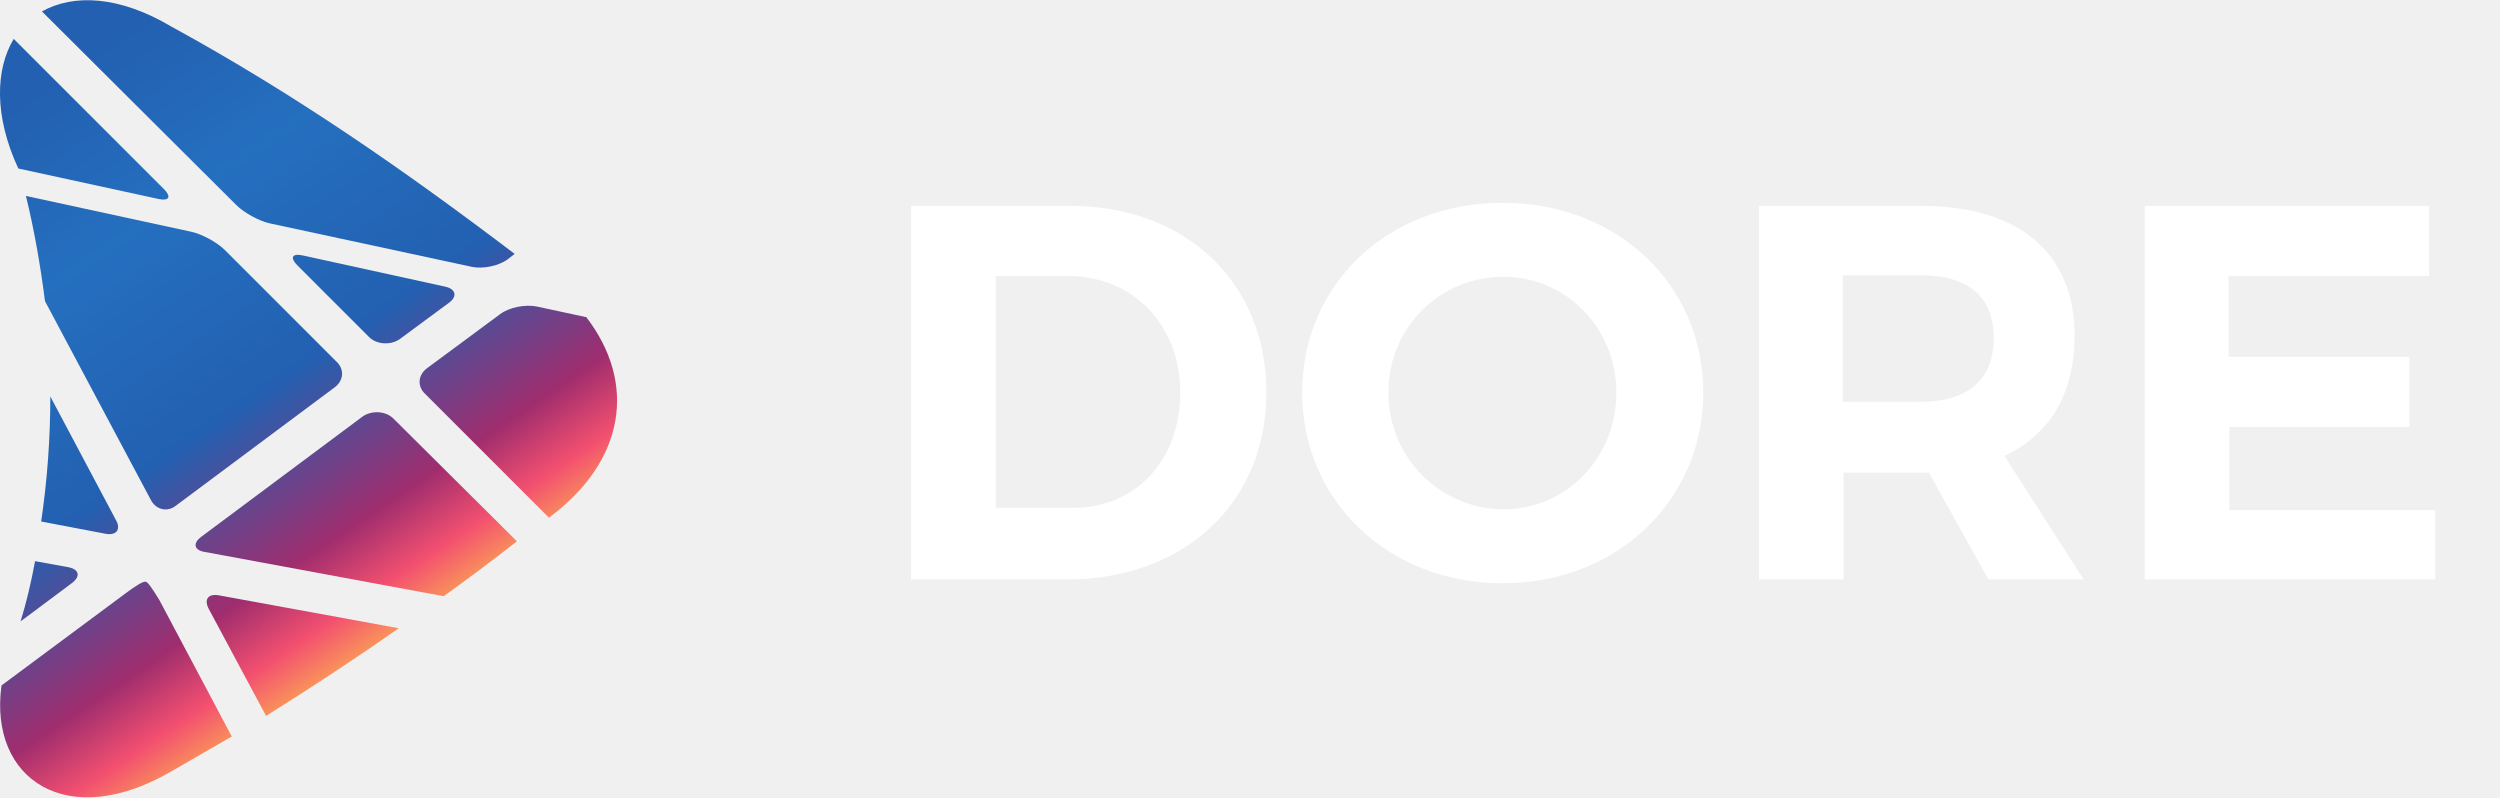
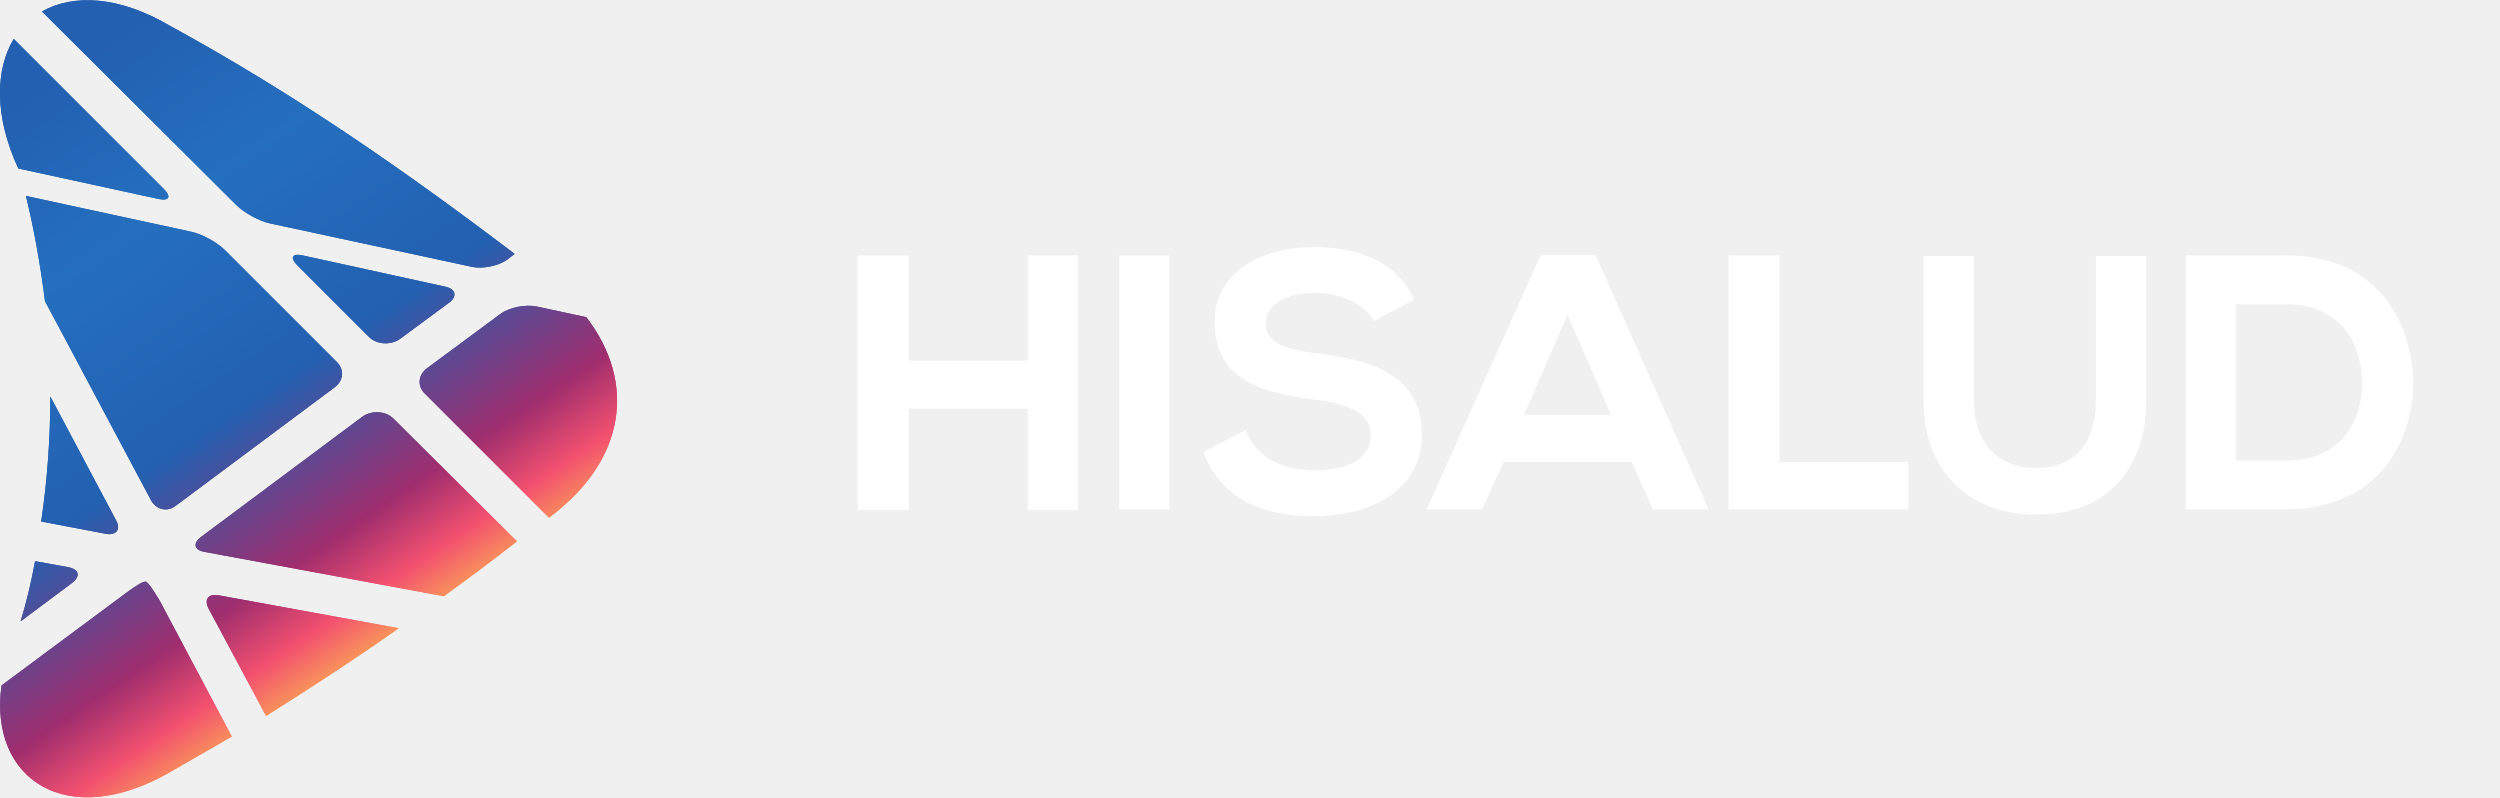
<svg xmlns="http://www.w3.org/2000/svg" version="1.1" id="Layer_1" x="0px" y="0px" viewBox="0 0 327.9 104.6" style="enable-background:new 0 0 327.9 104.6;" xml:space="preserve">
  <style type="text/css">
	.st0{fill:url(#SVGID_1_);}
	.st1{fill:url(#SVGID_2_);}
	.st2{fill:url(#SVGID_3_);}
	.st3{fill:url(#SVGID_4_);}
	.st4{fill:url(#SVGID_5_);}
	.st5{fill:url(#SVGID_6_);}
	.st6{fill:url(#SVGID_7_);}
	.st7{fill:url(#SVGID_8_);}
	.st8{fill:url(#SVGID_9_);}
	.st9{fill:url(#SVGID_10_);}
- 	.st10{fill:#FFFFFF;}
+ 	.st10{fill:url(#SVGID_11_);}
+ 	.st11{fill:url(#SVGID_12_);}
+ 	.st12{fill:url(#SVGID_13_);}
+ 	.st13{fill:url(#SVGID_14_);}
+ 	.st14{fill:url(#SVGID_15_);}
+ 	.st15{fill:url(#SVGID_16_);}
+ 	.st16{fill:url(#SVGID_17_);}
+ 	.st17{fill:url(#SVGID_18_);}
+ 	.st18{fill:url(#SVGID_19_);}
+ 	.st19{fill:url(#SVGID_20_);}
+ 	.st20{fill:#FFFFFF;}
</style>
  <g>
-     <linearGradient id="SVGID_1_" gradientUnits="userSpaceOnUse" x1="-3.744" y1="18.065" x2="45.304" y2="90.782">
+     <linearGradient id="SVGID_1_" gradientUnits="userSpaceOnUse" x1="-3.695" y1="87.968" x2="45.353" y2="15.251" gradientTransform="matrix(1 0 0 -1 0 106)">
      <stop offset="0" style="stop-color:#2360B1" />
      <stop offset="0.25" style="stop-color:#256FBF" />
      <stop offset="0.559" style="stop-color:#2360B1" />
      <stop offset="0.8" style="stop-color:#A02D6E" />
      <stop offset="0.9" style="stop-color:#F3506F" />
      <stop offset="1" style="stop-color:#FCB450" />
    </linearGradient>
    <path class="st0" d="M27.4,79.9l7.5,14c5.9-3.7,11.7-7.5,17.4-11.5l-23.5-4.3C27.3,77.8,26.7,78.6,27.4,79.9z" />
-     <linearGradient id="SVGID_2_" gradientUnits="userSpaceOnUse" x1="-26.289" y1="33.272" x2="22.759" y2="105.988">
+     <linearGradient id="SVGID_2_" gradientUnits="userSpaceOnUse" x1="-26.282" y1="72.732" x2="22.766" y2="1.614808e-02" gradientTransform="matrix(1 0 0 -1 0 106)">
      <stop offset="0" style="stop-color:#2360B1" />
      <stop offset="0.25" style="stop-color:#256FBF" />
      <stop offset="0.559" style="stop-color:#2360B1" />
      <stop offset="0.8" style="stop-color:#A02D6E" />
      <stop offset="0.9" style="stop-color:#F3506F" />
      <stop offset="1" style="stop-color:#FCB450" />
    </linearGradient>
    <path class="st1" d="M19.1,76.3c-0.3-0.1-1.4,0.6-2.6,1.5L0.2,89.9c-1.7,12.3,8.6,19.3,22.4,11.2c2.6-1.5,5.2-3,7.8-4.5l-9.5-17.9   C20.1,77.4,19.4,76.3,19.1,76.3z" />
-     <linearGradient id="SVGID_3_" gradientUnits="userSpaceOnUse" x1="31.156" y1="-5.475" x2="80.204" y2="67.242">
-       <stop offset="0" style="stop-color:#2360B1" />
-       <stop offset="0.25" style="stop-color:#256FBF" />
-       <stop offset="0.559" style="stop-color:#2360B1" />
-       <stop offset="0.8" style="stop-color:#A02D6E" />
-       <stop offset="0.9" style="stop-color:#F3506F" />
-       <stop offset="1" style="stop-color:#FCB450" />
-     </linearGradient>
-     <path class="st2" d="M65.6,41.2l-9.6,7.1c-1.2,0.9-1.3,2.4-0.2,3.4L72,67.9c10.1-7.5,11.5-17.7,4.9-26.3l-6.5-1.4   C68.9,39.9,66.8,40.3,65.6,41.2z" />
-     <linearGradient id="SVGID_4_" gradientUnits="userSpaceOnUse" x1="6.218" y1="11.346" x2="55.266" y2="84.062">
+     <linearGradient id="SVGID_3_" gradientUnits="userSpaceOnUse" x1="31.167" y1="111.483" x2="80.215" y2="38.766" gradientTransform="matrix(1 0 0 -1 0 106)">
+       <stop offset="0" style="stop-color:#2360B1" />
+       <stop offset="0.25" style="stop-color:#256FBF" />
+       <stop offset="0.559" style="stop-color:#2360B1" />
+       <stop offset="0.8" style="stop-color:#A02D6E" />
+       <stop offset="0.9" style="stop-color:#F3506F" />
+       <stop offset="1" style="stop-color:#FCB450" />
+     </linearGradient>
+     <path class="st2" d="M65.6,41.2L56,48.3c-1.2,0.9-1.3,2.4-0.2,3.4L72,67.9c10.1-7.5,11.5-17.7,4.9-26.3l-6.5-1.4   C68.9,39.9,66.8,40.3,65.6,41.2z" />
+     <linearGradient id="SVGID_4_" gradientUnits="userSpaceOnUse" x1="6.245" y1="94.672" x2="55.292" y2="21.956" gradientTransform="matrix(1 0 0 -1 0 106)">
      <stop offset="0" style="stop-color:#2360B1" />
      <stop offset="0.25" style="stop-color:#256FBF" />
      <stop offset="0.559" style="stop-color:#2360B1" />
      <stop offset="0.8" style="stop-color:#A02D6E" />
      <stop offset="0.9" style="stop-color:#F3506F" />
      <stop offset="1" style="stop-color:#FCB450" />
    </linearGradient>
    <path class="st3" d="M51.6,54.9c-1-1-2.8-1.1-4-0.3L26.4,70.4c-1.2,0.9-0.9,1.8,0.5,2l31.3,5.8c3.2-2.3,6.4-4.7,9.6-7.2L51.6,54.9z   " />
-     <linearGradient id="SVGID_5_" gradientUnits="userSpaceOnUse" x1="24.063" y1="-0.691" x2="73.111" y2="72.026">
+     <linearGradient id="SVGID_5_" gradientUnits="userSpaceOnUse" x1="24.096" y1="106.713" x2="73.144" y2="33.997" gradientTransform="matrix(1 0 0 -1 0 106)">
      <stop offset="0" style="stop-color:#2360B1" />
      <stop offset="0.25" style="stop-color:#256FBF" />
      <stop offset="0.559" style="stop-color:#2360B1" />
      <stop offset="0.8" style="stop-color:#A02D6E" />
      <stop offset="0.9" style="stop-color:#F3506F" />
      <stop offset="1" style="stop-color:#FCB450" />
    </linearGradient>
    <path class="st4" d="M58.4,37.6l-18.7-4.1c-1.4-0.3-1.7,0.3-0.7,1.3l9.4,9.4c1,1,2.8,1.1,4,0.3l6.5-4.8   C60,38.9,59.8,37.9,58.4,37.6z" />
-     <linearGradient id="SVGID_6_" gradientUnits="userSpaceOnUse" x1="4.578" y1="12.452" x2="53.626" y2="85.168">
+     <linearGradient id="SVGID_6_" gradientUnits="userSpaceOnUse" x1="4.574" y1="93.545" x2="53.621" y2="20.828" gradientTransform="matrix(1 0 0 -1 0 106)">
      <stop offset="0" style="stop-color:#2360B1" />
      <stop offset="0.25" style="stop-color:#256FBF" />
      <stop offset="0.559" style="stop-color:#2360B1" />
      <stop offset="0.8" style="stop-color:#A02D6E" />
      <stop offset="0.9" style="stop-color:#F3506F" />
      <stop offset="1" style="stop-color:#FCB450" />
    </linearGradient>
    <path class="st5" d="M21.5,24.8L1.8,5.1c-2.4,4-2.6,10.1,0.6,17l18.4,4C22.2,26.4,22.5,25.8,21.5,24.8z" />
-     <linearGradient id="SVGID_7_" gradientUnits="userSpaceOnUse" x1="-16.565" y1="26.713" x2="32.483" y2="99.43">
+     <linearGradient id="SVGID_7_" gradientUnits="userSpaceOnUse" x1="-16.58" y1="79.276" x2="32.468" y2="6.56" gradientTransform="matrix(1 0 0 -1 0 106)">
      <stop offset="0" style="stop-color:#2360B1" />
      <stop offset="0.25" style="stop-color:#256FBF" />
      <stop offset="0.559" style="stop-color:#2360B1" />
      <stop offset="0.8" style="stop-color:#A02D6E" />
      <stop offset="0.9" style="stop-color:#F3506F" />
      <stop offset="1" style="stop-color:#FCB450" />
    </linearGradient>
    <path class="st6" d="M15.2,68.2L6.6,52c0,5.5-0.4,11-1.2,16.4l8.4,1.6C15.3,70.3,15.9,69.4,15.2,68.2z" />
-     <linearGradient id="SVGID_8_" gradientUnits="userSpaceOnUse" x1="24.221" y1="-0.797" x2="73.268" y2="71.919">
-       <stop offset="0" style="stop-color:#2360B1" />
-       <stop offset="0.25" style="stop-color:#256FBF" />
-       <stop offset="0.559" style="stop-color:#2360B1" />
-       <stop offset="0.8" style="stop-color:#A02D6E" />
-       <stop offset="0.9" style="stop-color:#F3506F" />
-       <stop offset="1" style="stop-color:#FCB450" />
-     </linearGradient>
-     <path class="st7" d="M35.4,29.3L61.9,35c1.4,0.3,3.5-0.1,4.7-1l0.9-0.7C53,22.3,38.6,12.3,22.5,3.5c-6.9-4.1-12.9-4.3-17-2L31,26.9   C32,27.9,34,29,35.4,29.3z" />
-     <linearGradient id="SVGID_9_" gradientUnits="userSpaceOnUse" x1="-24.666" y1="32.177" x2="24.382" y2="104.894">
+     <linearGradient id="SVGID_8_" gradientUnits="userSpaceOnUse" x1="24.224" y1="106.799" x2="73.272" y2="34.083" gradientTransform="matrix(1 0 0 -1 0 106)">
+       <stop offset="0" style="stop-color:#2360B1" />
+       <stop offset="0.25" style="stop-color:#256FBF" />
+       <stop offset="0.559" style="stop-color:#2360B1" />
+       <stop offset="0.8" style="stop-color:#A02D6E" />
+       <stop offset="0.9" style="stop-color:#F3506F" />
+       <stop offset="1" style="stop-color:#FCB450" />
+     </linearGradient>
+     <path class="st7" d="M35.4,29.3L61.9,35c1.4,0.3,3.5-0.1,4.7-1l0.9-0.7c-14.5-11-28.9-21-45-29.8c-6.9-4.1-12.9-4.3-17-2L31,26.9   C32,27.9,34,29,35.4,29.3z" />
+     <linearGradient id="SVGID_9_" gradientUnits="userSpaceOnUse" x1="-24.678" y1="73.814" x2="24.37" y2="1.098" gradientTransform="matrix(1 0 0 -1 0 106)">
      <stop offset="0" style="stop-color:#2360B1" />
      <stop offset="0.25" style="stop-color:#256FBF" />
      <stop offset="0.559" style="stop-color:#2360B1" />
      <stop offset="0.8" style="stop-color:#A02D6E" />
      <stop offset="0.9" style="stop-color:#F3506F" />
      <stop offset="1" style="stop-color:#FCB450" />
    </linearGradient>
    <path class="st8" d="M9,74.4l-4.4-0.8c-0.5,2.7-1.1,5.3-1.9,7.9l6.7-5C10.6,75.6,10.4,74.7,9,74.4z" />
-     <linearGradient id="SVGID_10_" gradientUnits="userSpaceOnUse" x1="2.979" y1="13.53" x2="52.027" y2="86.247">
+     <linearGradient id="SVGID_10_" gradientUnits="userSpaceOnUse" x1="2.996" y1="92.481" x2="52.044" y2="19.765" gradientTransform="matrix(1 0 0 -1 0 106)">
      <stop offset="0" style="stop-color:#2360B1" />
      <stop offset="0.25" style="stop-color:#256FBF" />
      <stop offset="0.559" style="stop-color:#2360B1" />
      <stop offset="0.8" style="stop-color:#A02D6E" />
      <stop offset="0.9" style="stop-color:#F3506F" />
      <stop offset="1" style="stop-color:#FCB450" />
    </linearGradient>
    <path class="st9" d="M19.8,65.6c0.7,1.3,2.2,1.6,3.3,0.7l20.8-15.5c1.2-0.9,1.3-2.4,0.2-3.4L29.5,32.8c-1-1-3-2.1-4.4-2.4L3.4,25.7   c1.1,4.5,1.9,9.1,2.5,13.8L19.8,65.6z" />
  </g>
  <g>
-     <path class="st10" d="M166.1,51.5c0,14.4-10.7,24.5-26.2,24.5h-20.4V27h20.8C155.5,27,166.1,37,166.1,51.5z M154.8,51.5   c0-9-6.3-15.3-14.7-15.3h-9.5v30.4h10C148.8,66.7,154.8,60.5,154.8,51.5z" />
-     <path class="st10" d="M223.4,51.5c0,14.1-11.3,25-26.3,25s-26.3-10.8-26.3-25c0-14.3,11.3-24.9,26.3-24.9S223.4,37.3,223.4,51.5z    M182.1,51.5c0,8.6,6.9,15.3,15.1,15.3c8.2,0,14.8-6.7,14.8-15.3c0-8.6-6.7-15.2-14.8-15.2C188.9,36.3,182.1,42.9,182.1,51.5z" />
-     <path class="st10" d="M260.8,76L253,62h-1h-10.2v14h-11.1V27h21.3c12.8,0,20.1,6.2,20.1,17c0,7.6-3.2,13-9.2,15.8L273.3,76H260.8z    M241.7,52.7h10.2c6.1,0,9.6-2.8,9.6-8.4c0-5.5-3.5-8.2-9.6-8.2h-10.2V52.7z" />
-     <path class="st10" d="M318.6,27v9.2h-26.3v10.6H316v9.2h-23.6v10.9h27V76h-38.1V27H318.6z" />
+     <linearGradient id="SVGID_11_" gradientUnits="userSpaceOnUse" x1="-3.695" y1="87.968" x2="45.353" y2="15.251" gradientTransform="matrix(1 0 0 -1 0 106)">
+       <stop offset="0" style="stop-color:#2360B1" />
+       <stop offset="0.25" style="stop-color:#256FBF" />
+       <stop offset="0.559" style="stop-color:#2360B1" />
+       <stop offset="0.8" style="stop-color:#A02D6E" />
+       <stop offset="0.9" style="stop-color:#F3506F" />
+       <stop offset="1" style="stop-color:#FCB450" />
+     </linearGradient>
+     <path class="st10" d="M27.4,79.9l7.5,14c5.9-3.7,11.7-7.5,17.4-11.5l-23.5-4.3C27.3,77.8,26.7,78.6,27.4,79.9z" />
+     <linearGradient id="SVGID_12_" gradientUnits="userSpaceOnUse" x1="-26.282" y1="72.732" x2="22.766" y2="1.614808e-02" gradientTransform="matrix(1 0 0 -1 0 106)">
+       <stop offset="0" style="stop-color:#2360B1" />
+       <stop offset="0.25" style="stop-color:#256FBF" />
+       <stop offset="0.559" style="stop-color:#2360B1" />
+       <stop offset="0.8" style="stop-color:#A02D6E" />
+       <stop offset="0.9" style="stop-color:#F3506F" />
+       <stop offset="1" style="stop-color:#FCB450" />
+     </linearGradient>
+     <path class="st11" d="M19.1,76.3c-0.3-0.1-1.4,0.6-2.6,1.5L0.2,89.9c-1.7,12.3,8.6,19.3,22.4,11.2c2.6-1.5,5.2-3,7.8-4.5l-9.5-17.9   C20.1,77.4,19.4,76.3,19.1,76.3z" />
+     <linearGradient id="SVGID_13_" gradientUnits="userSpaceOnUse" x1="31.167" y1="111.483" x2="80.215" y2="38.766" gradientTransform="matrix(1 0 0 -1 0 106)">
+       <stop offset="0" style="stop-color:#2360B1" />
+       <stop offset="0.25" style="stop-color:#256FBF" />
+       <stop offset="0.559" style="stop-color:#2360B1" />
+       <stop offset="0.8" style="stop-color:#A02D6E" />
+       <stop offset="0.9" style="stop-color:#F3506F" />
+       <stop offset="1" style="stop-color:#FCB450" />
+     </linearGradient>
+     <path class="st12" d="M65.6,41.2L56,48.3c-1.2,0.9-1.3,2.4-0.2,3.4L72,67.9c10.1-7.5,11.5-17.7,4.9-26.3l-6.5-1.4   C68.9,39.9,66.8,40.3,65.6,41.2z" />
+     <linearGradient id="SVGID_14_" gradientUnits="userSpaceOnUse" x1="6.245" y1="94.672" x2="55.292" y2="21.956" gradientTransform="matrix(1 0 0 -1 0 106)">
+       <stop offset="0" style="stop-color:#2360B1" />
+       <stop offset="0.25" style="stop-color:#256FBF" />
+       <stop offset="0.559" style="stop-color:#2360B1" />
+       <stop offset="0.8" style="stop-color:#A02D6E" />
+       <stop offset="0.9" style="stop-color:#F3506F" />
+       <stop offset="1" style="stop-color:#FCB450" />
+     </linearGradient>
+     <path class="st13" d="M51.6,54.9c-1-1-2.8-1.1-4-0.3L26.4,70.4c-1.2,0.9-0.9,1.8,0.5,2l31.3,5.8c3.2-2.3,6.4-4.7,9.6-7.2L51.6,54.9   z" />
+     <linearGradient id="SVGID_15_" gradientUnits="userSpaceOnUse" x1="24.096" y1="106.713" x2="73.144" y2="33.997" gradientTransform="matrix(1 0 0 -1 0 106)">
+       <stop offset="0" style="stop-color:#2360B1" />
+       <stop offset="0.25" style="stop-color:#256FBF" />
+       <stop offset="0.559" style="stop-color:#2360B1" />
+       <stop offset="0.8" style="stop-color:#A02D6E" />
+       <stop offset="0.9" style="stop-color:#F3506F" />
+       <stop offset="1" style="stop-color:#FCB450" />
+     </linearGradient>
+     <path class="st14" d="M58.4,37.6l-18.7-4.1c-1.4-0.3-1.7,0.3-0.7,1.3l9.4,9.4c1,1,2.8,1.1,4,0.3l6.5-4.8   C60,38.9,59.8,37.9,58.4,37.6z" />
+     <linearGradient id="SVGID_16_" gradientUnits="userSpaceOnUse" x1="4.574" y1="93.545" x2="53.621" y2="20.828" gradientTransform="matrix(1 0 0 -1 0 106)">
+       <stop offset="0" style="stop-color:#2360B1" />
+       <stop offset="0.25" style="stop-color:#256FBF" />
+       <stop offset="0.559" style="stop-color:#2360B1" />
+       <stop offset="0.8" style="stop-color:#A02D6E" />
+       <stop offset="0.9" style="stop-color:#F3506F" />
+       <stop offset="1" style="stop-color:#FCB450" />
+     </linearGradient>
+     <path class="st15" d="M21.5,24.8L1.8,5.1c-2.4,4-2.6,10.1,0.6,17l18.4,4C22.2,26.4,22.5,25.8,21.5,24.8z" />
+     <linearGradient id="SVGID_17_" gradientUnits="userSpaceOnUse" x1="-16.58" y1="79.276" x2="32.468" y2="6.56" gradientTransform="matrix(1 0 0 -1 0 106)">
+       <stop offset="0" style="stop-color:#2360B1" />
+       <stop offset="0.25" style="stop-color:#256FBF" />
+       <stop offset="0.559" style="stop-color:#2360B1" />
+       <stop offset="0.8" style="stop-color:#A02D6E" />
+       <stop offset="0.9" style="stop-color:#F3506F" />
+       <stop offset="1" style="stop-color:#FCB450" />
+     </linearGradient>
+     <path class="st16" d="M15.2,68.2L6.6,52c0,5.5-0.4,11-1.2,16.4l8.4,1.6C15.3,70.3,15.9,69.4,15.2,68.2z" />
+     <linearGradient id="SVGID_18_" gradientUnits="userSpaceOnUse" x1="24.224" y1="106.799" x2="73.272" y2="34.083" gradientTransform="matrix(1 0 0 -1 0 106)">
+       <stop offset="0" style="stop-color:#2360B1" />
+       <stop offset="0.25" style="stop-color:#256FBF" />
+       <stop offset="0.559" style="stop-color:#2360B1" />
+       <stop offset="0.8" style="stop-color:#A02D6E" />
+       <stop offset="0.9" style="stop-color:#F3506F" />
+       <stop offset="1" style="stop-color:#FCB450" />
+     </linearGradient>
+     <path class="st17" d="M35.4,29.3L61.9,35c1.4,0.3,3.5-0.1,4.7-1l0.9-0.7c-14.5-11-28.9-21-45-29.8c-6.9-4.1-12.9-4.3-17-2L31,26.9   C32,27.9,34,29,35.4,29.3z" />
+     <linearGradient id="SVGID_19_" gradientUnits="userSpaceOnUse" x1="-24.678" y1="73.814" x2="24.37" y2="1.098" gradientTransform="matrix(1 0 0 -1 0 106)">
+       <stop offset="0" style="stop-color:#2360B1" />
+       <stop offset="0.25" style="stop-color:#256FBF" />
+       <stop offset="0.559" style="stop-color:#2360B1" />
+       <stop offset="0.8" style="stop-color:#A02D6E" />
+       <stop offset="0.9" style="stop-color:#F3506F" />
+       <stop offset="1" style="stop-color:#FCB450" />
+     </linearGradient>
+     <path class="st18" d="M9,74.4l-4.4-0.8c-0.5,2.7-1.1,5.3-1.9,7.9l6.7-5C10.6,75.6,10.4,74.7,9,74.4z" />
+     <linearGradient id="SVGID_20_" gradientUnits="userSpaceOnUse" x1="2.996" y1="92.481" x2="52.044" y2="19.765" gradientTransform="matrix(1 0 0 -1 0 106)">
+       <stop offset="0" style="stop-color:#2360B1" />
+       <stop offset="0.25" style="stop-color:#256FBF" />
+       <stop offset="0.559" style="stop-color:#2360B1" />
+       <stop offset="0.8" style="stop-color:#A02D6E" />
+       <stop offset="0.9" style="stop-color:#F3506F" />
+       <stop offset="1" style="stop-color:#FCB450" />
+     </linearGradient>
+     <path class="st19" d="M19.8,65.6c0.7,1.3,2.2,1.6,3.3,0.7l20.8-15.5c1.2-0.9,1.3-2.4,0.2-3.4L29.5,32.8c-1-1-3-2.1-4.4-2.4   L3.4,25.7c1.1,4.5,1.9,9.1,2.5,13.8L19.8,65.6z" />
+   </g>
+   <g>
+     <g>
+       <path class="st20" d="M135,66.6V53.3h-16.1v13.3h-6.2V33.8h6.2v13.8H135V33.8h6.1v32.8H135z" />
+       <path class="st20" d="M141.4,66.9h-6.6V53.6h-15.6v13.3h-6.7V33.5h6.7v13.8h15.6V33.5h6.6V66.9z M135.3,66.4h5.6V34h-5.6v13.8    h-16.6V34H113v32.3h5.7V53.1h16.6V66.4z" />
+     </g>
+     <g>
+       <path class="st20" d="M147,66.6V33.7h6.1v32.8H147z" />
+       <path class="st20" d="M153.4,66.8h-6.6V33.5h6.6V66.8z M147.3,66.3h5.6V34h-5.6V66.3z" />
+     </g>
+     <g>
+       <path class="st20" d="M180.2,41.7c-1.1-1.9-4.2-3.7-7.8-3.7c-4.6,0-6.8,1.9-6.8,4.4c0,2.9,3.4,3.7,7.3,4.1    c6.8,0.8,13.2,2.6,13.2,10.5c0,7.3-6.5,10.5-13.8,10.5c-6.7,0-11.9-2.1-14.3-8.1l5.2-2.7c1.5,3.6,5.3,5.2,9.2,5.2    c3.9,0,7.5-1.4,7.5-4.9c0-3.1-3.2-4.4-7.6-4.8c-6.7-0.8-12.9-2.6-12.9-9.9c0-6.8,6.7-9.5,12.7-9.6c5.1,0,10.4,1.5,12.9,6.5    L180.2,41.7z" />
+       <path class="st20" d="M172.4,67.7c-7.5,0-12.3-2.7-14.5-8.2l-0.1-0.2l5.6-2.9l0.1,0.3c1.3,3.2,4.6,5,9,5c1.7,0,7.3-0.3,7.3-4.7    c0-2.5-2.4-4-7.4-4.6c-6.8-0.8-13.1-2.6-13.1-10.2c0-6.7,6.5-9.8,13-9.8c6.4,0,11,2.3,13.1,6.7l0.1,0.2l-5.3,2.8l-0.1-0.2    c-1.1-1.8-4-3.5-7.6-3.5c-4,0-6.5,1.6-6.5,4.1c0,2.5,2.8,3.4,7.1,3.9c7,0.9,13.4,2.8,13.4,10.7C186.4,64.8,179.1,67.7,172.4,67.7z     M158.4,59.5c2.2,5.2,6.7,7.7,14,7.7c6.5,0,13.5-2.7,13.5-10.2c0-7.1-5.2-9.2-13-10.2c-3.6-0.4-7.5-1.2-7.5-4.4    c0-2.2,1.9-4.6,7-4.6c3.6,0,6.7,1.8,7.9,3.6l4.5-2.3c-2.6-5.1-8.3-6.2-12.6-6.2c-6.2,0-12.5,2.9-12.5,9.3c0,7.2,6.1,8.9,12.7,9.7    c5.3,0.6,7.8,2.2,7.8,5.1c0,3.2-2.9,5.2-7.8,5.2c-4.5,0-7.9-1.9-9.4-5.1L158.4,59.5z" />
+     </g>
+     <g>
+       <path class="st20" d="M214.2,60.4h-17.2l-2.8,6.2h-6.7l14.7-32.8h6.8l14.7,32.8H217L214.2,60.4z M205.6,40.6l-6.1,14h12.2    L205.6,40.6z" />
+       <path class="st20" d="M224.1,66.8h-7.3l-2.8-6.2h-16.8l-2.8,6.2h-7.3l0.2-0.4l14.8-33h7.1l0.1,0.1L224.1,66.8z M217.1,66.3h6.2    L208.8,34h-6.4l-14.5,32.3h6.2l2.8-6.2h17.5L217.1,66.3z M212.1,54.9h-13l6.5-14.8L212.1,54.9z M199.9,54.4h11.4l-5.7-13.1    L199.9,54.4z" />
+     </g>
+     <g>
+       <path class="st20" d="M233.2,33.7v27.1h16.9v5.7H227V33.7H233.2z" />
+       <path class="st20" d="M250.3,66.8h-23.6V33.5h6.7v27.1h16.9V66.8z M227.3,66.3h22.6v-5.2H233V34h-5.7V66.3z" />
+     </g>
+     <g>
+       <path class="st20" d="M281.3,33.8v18.8c0,9.7-6,14.7-14.2,14.7c-7.9,0-14.6-4.8-14.6-14.7V33.8h6.1v18.8c0,5.9,3.4,9,8.5,9    s8-3.4,8-9V33.8H281.3z" />
+       <path class="st20" d="M267.1,67.5c-9,0-14.8-5.9-14.8-14.9v-19h6.6v19c0,5.5,3.1,8.8,8.2,8.8c4.9,0,7.8-3.2,7.8-8.8v-19h6.6v19    C281.5,61.8,276,67.5,267.1,67.5z M252.8,34v18.5c0,8.8,5.6,14.4,14.3,14.4c8.7,0,14-5.4,14-14.4V34h-5.6v18.5    c0,5.8-3.1,9.3-8.3,9.3c-5.5,0-8.7-3.5-8.7-9.3V34H252.8z" />
+     </g>
+     <g>
+       <path class="st20" d="M316.2,49.9c0.1,8.3-4.9,16.7-16.4,16.7c-4,0-8.9,0-12.9,0V33.7c4,0,8.9,0,12.9,0    C311.1,33.7,316.1,41.8,316.2,49.9z M293.1,60.6h6.8c7.5,0,10.4-5.4,10.3-10.8c-0.1-5.1-3.1-10.2-10.3-10.2h-6.8V60.6z" />
+       <path class="st20" d="M299.8,66.8h-13.1V33.5h13.1c12.1,0,16.5,8.8,16.7,16.4l0,0c0.1,4.8-1.6,9.3-4.6,12.4    C308.9,65.2,304.8,66.8,299.8,66.8z M287.2,66.3h12.6c4.8,0,8.9-1.5,11.7-4.4c2.9-2.9,4.5-7.3,4.4-12l0,0    c-0.1-7.3-4.4-15.9-16.2-15.9h-12.6V66.3z M299.8,60.9h-7V39.4h7c7.5,0,10.4,5.6,10.5,10.5c0.1,3.3-0.9,6.2-2.9,8.2    C305.6,59.9,303,60.9,299.8,60.9z M293.3,60.4h6.5c3.1,0,5.5-0.9,7.3-2.7c1.8-1.9,2.8-4.7,2.7-7.8c-0.1-4.8-2.8-10-10-10h-6.5    V60.4z" />
+     </g>
  </g>
</svg>
